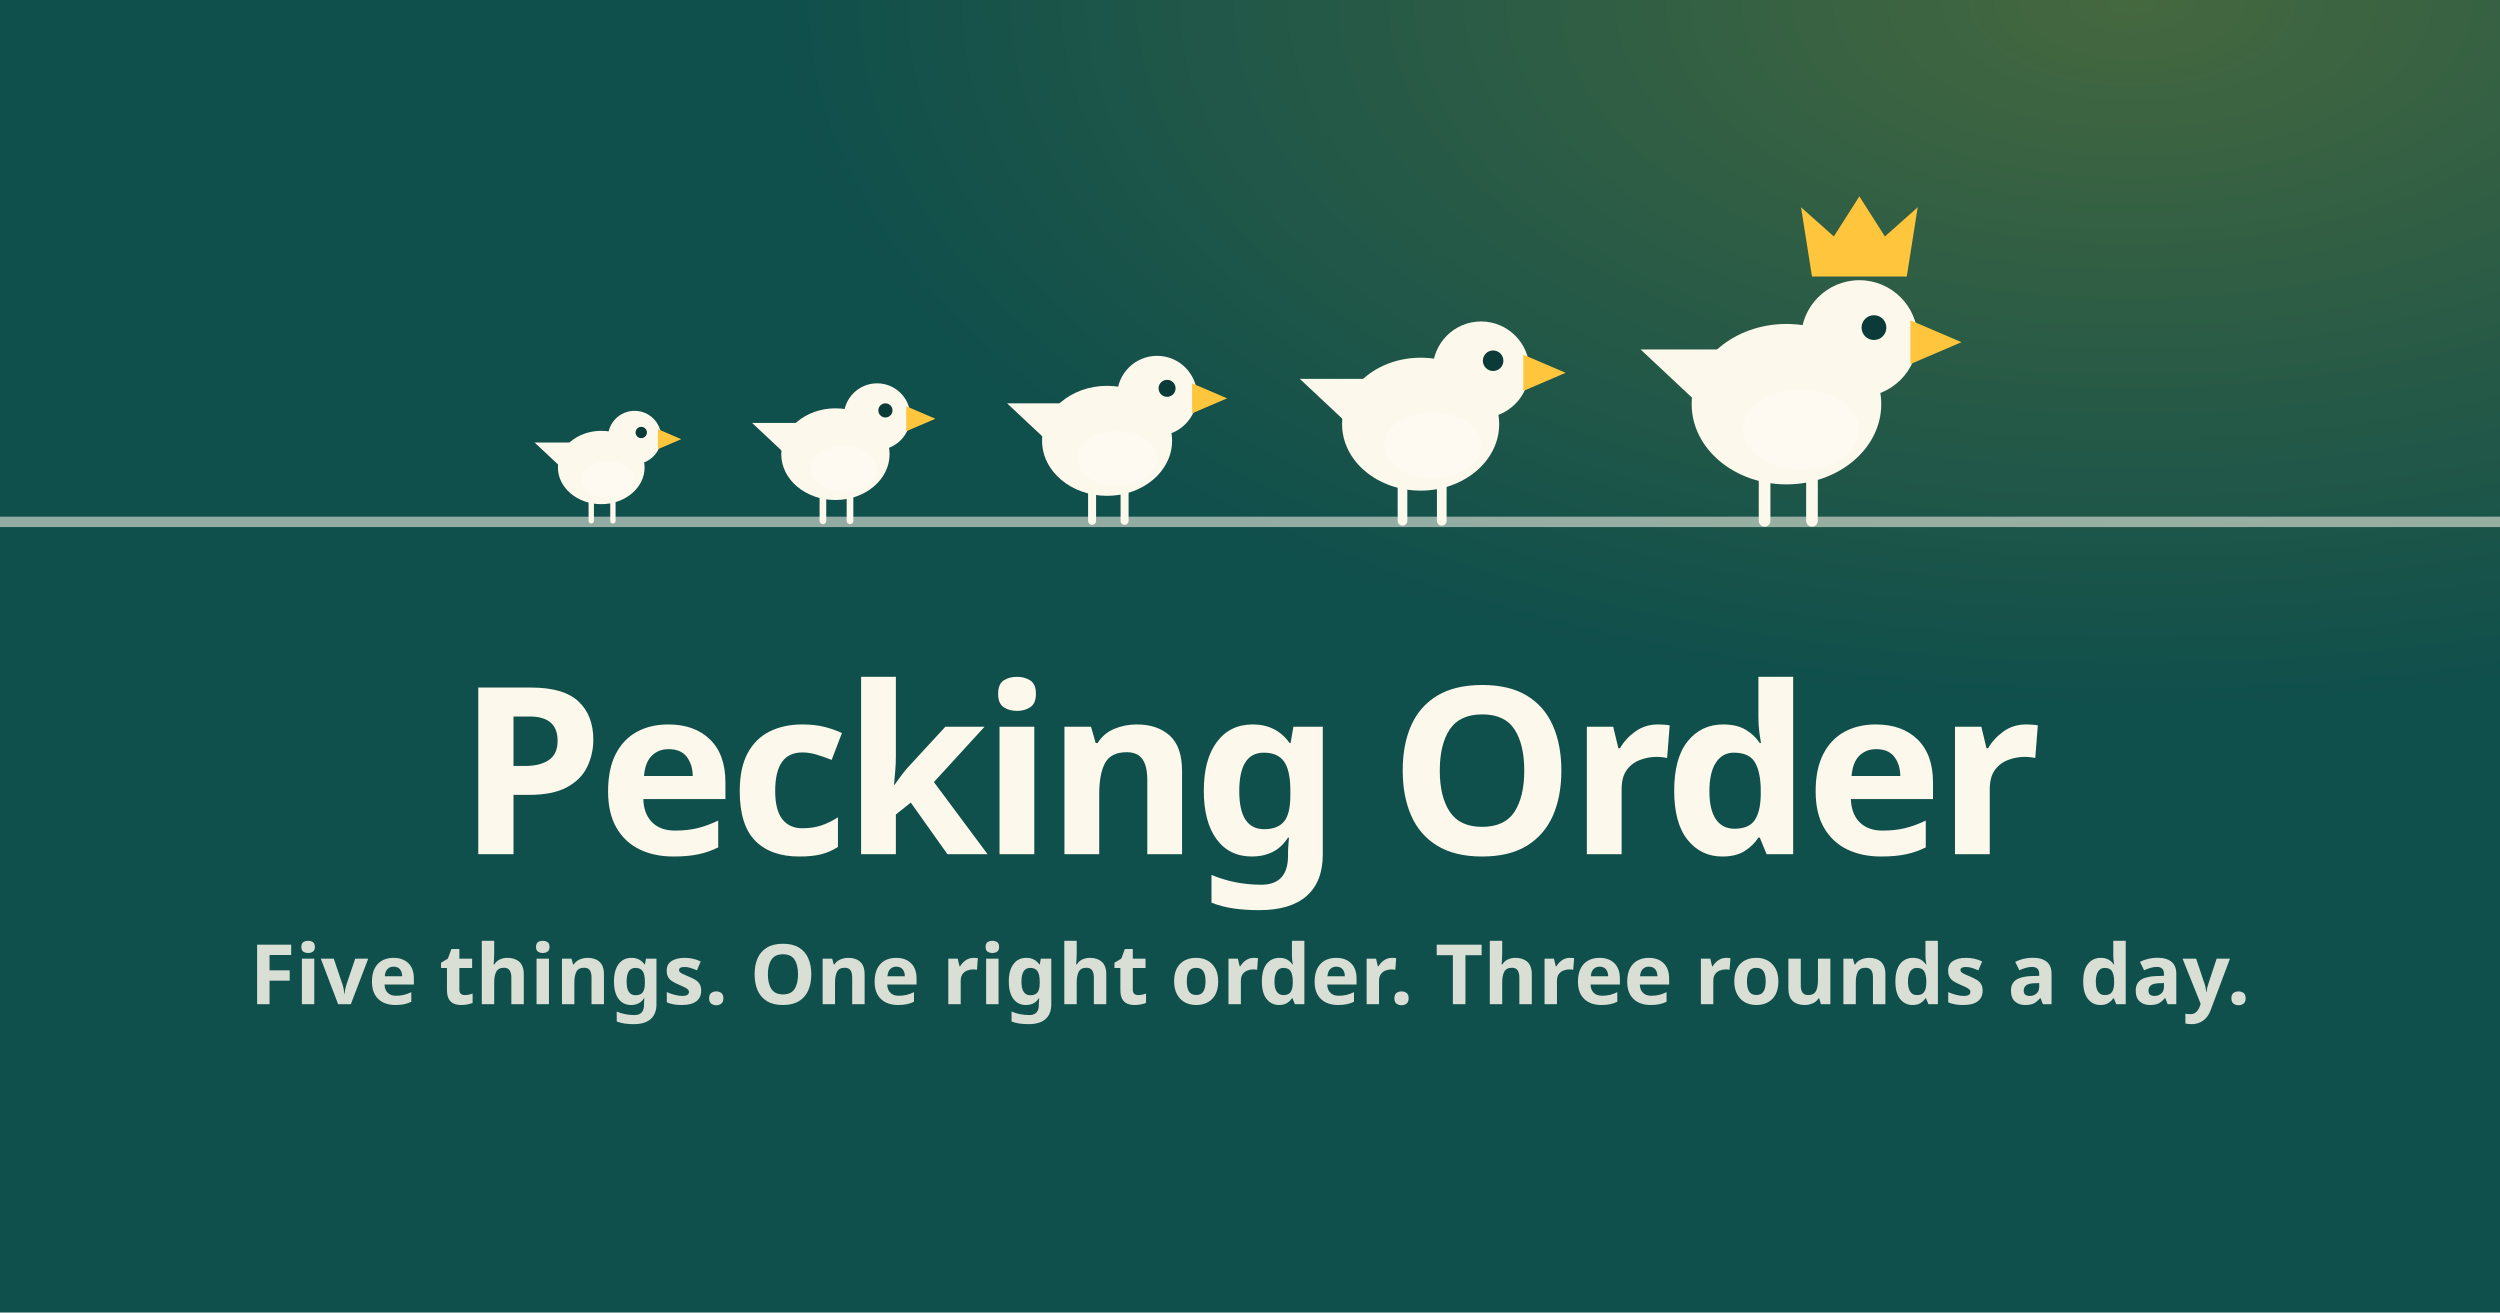
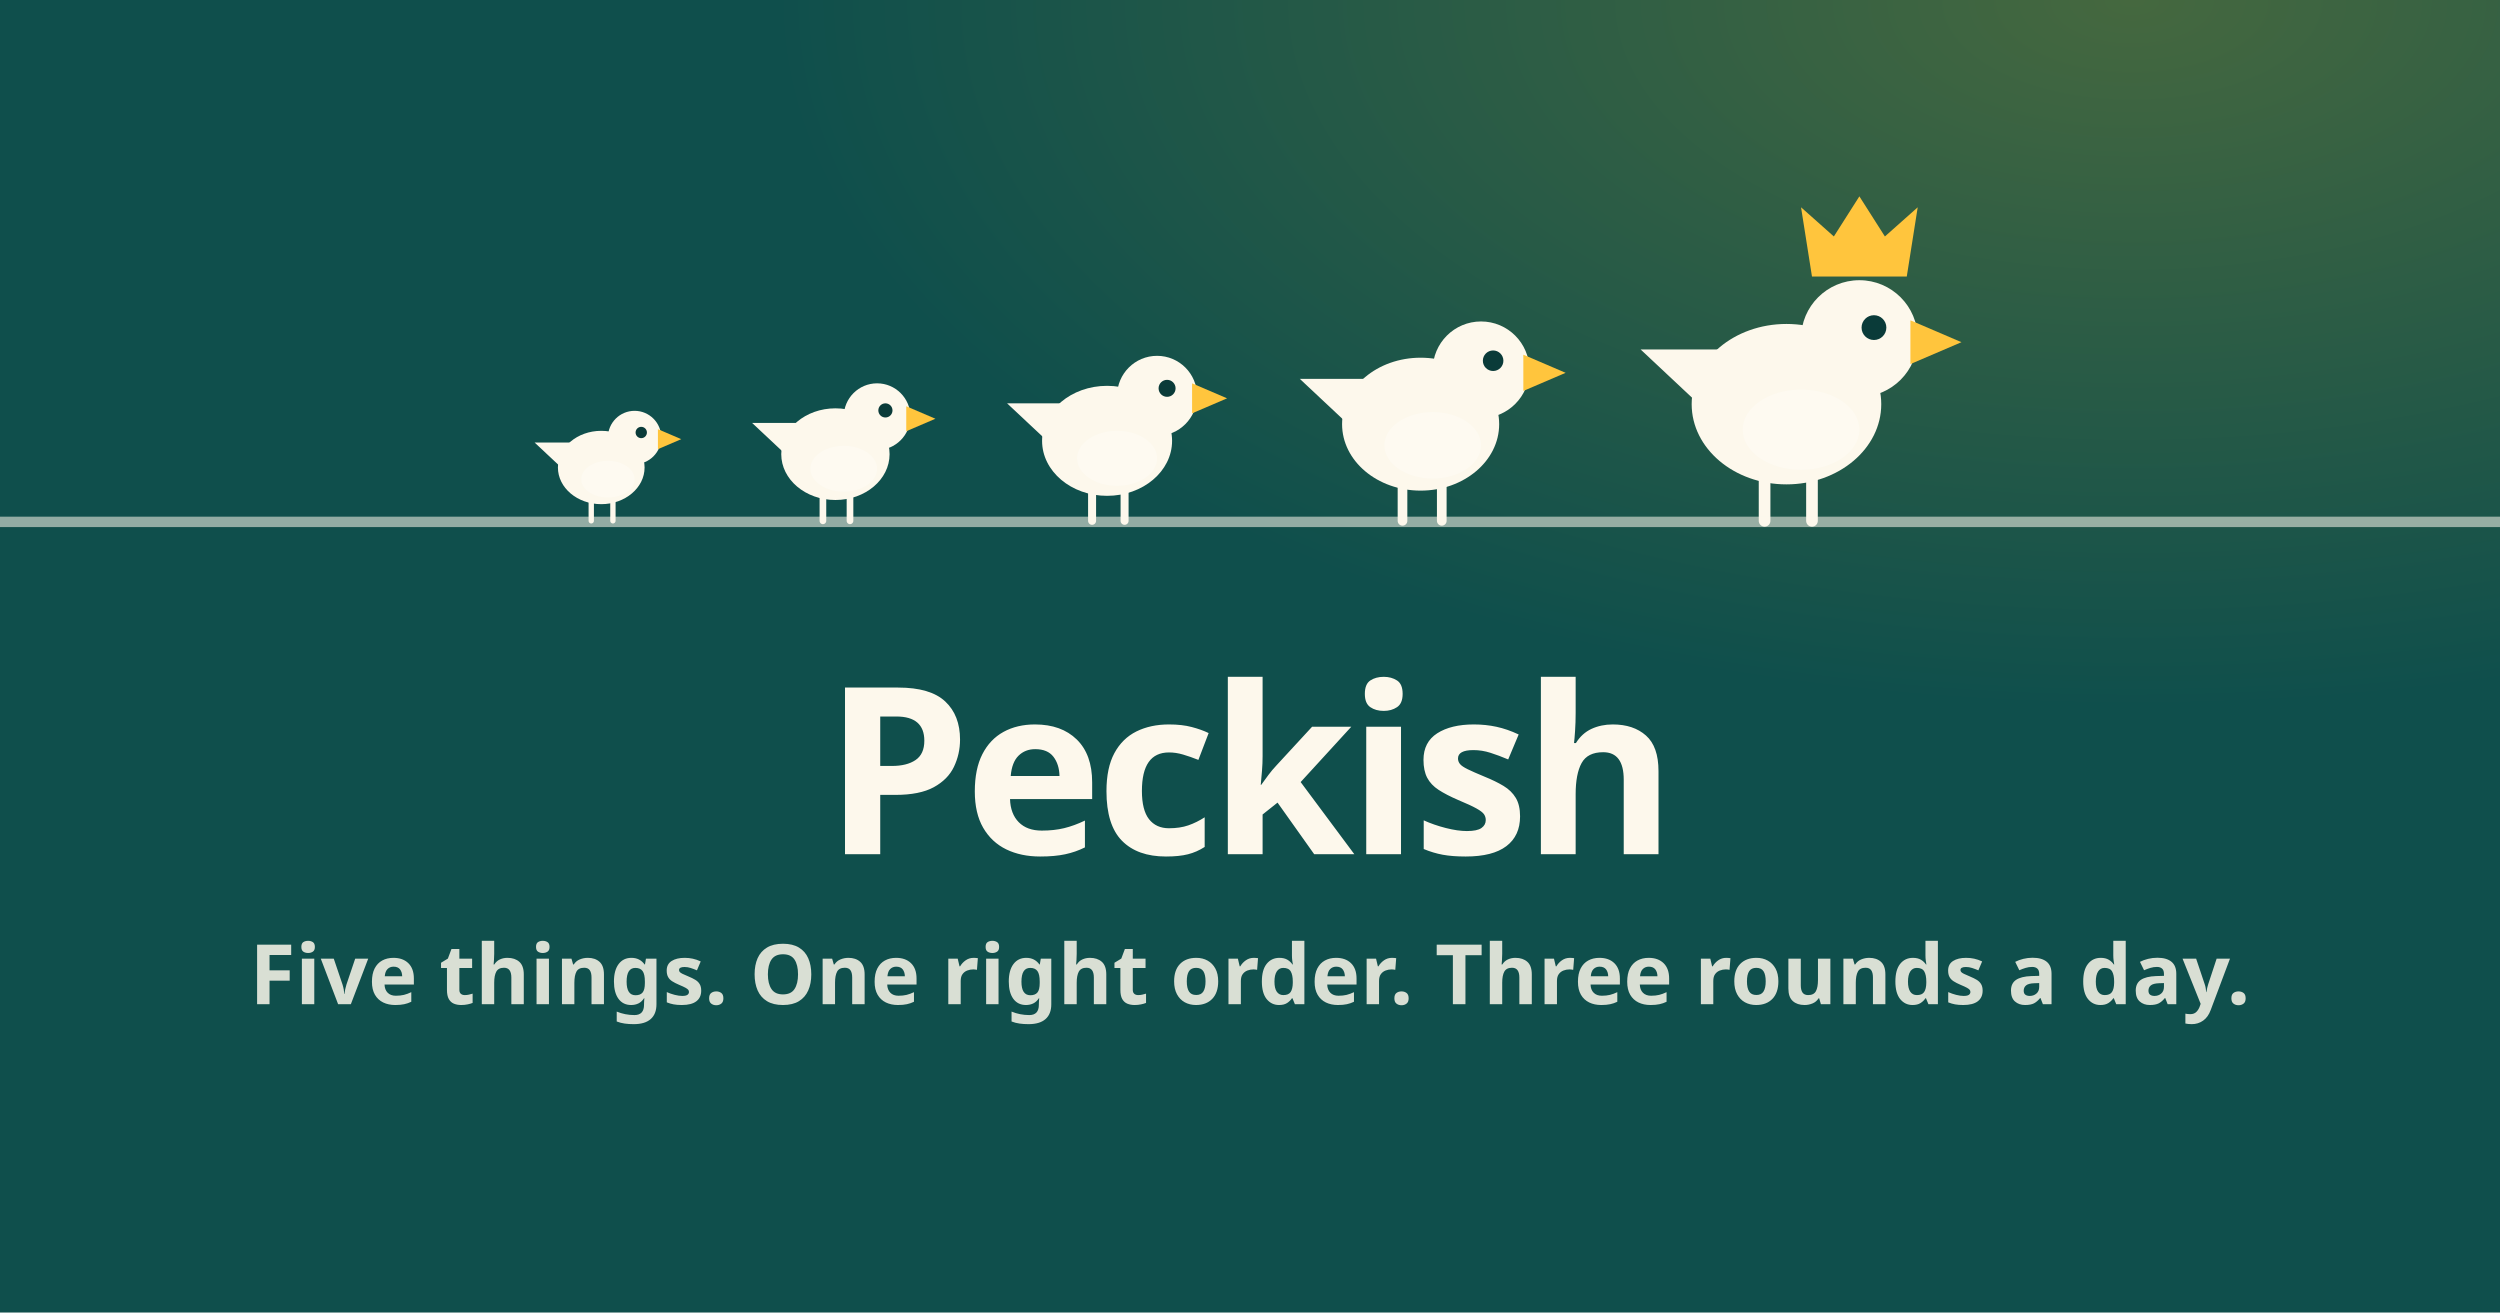
<svg xmlns="http://www.w3.org/2000/svg" xmlns:xlink="http://www.w3.org/1999/xlink" viewBox="0 0 1200 630">
  <defs>
    <radialGradient id="glow" cx="0.85" cy="0" r="0.9">
      <stop offset="0" stop-color="#45683f" />
      <stop offset="0.6" stop-color="#0f4f4c" />
    </radialGradient>
    <g id="bird">
      <g fill="#fdf8ec">
        <path d="M9 22 1 14.5h11z" />
        <ellipse cx="21" cy="22" rx="13" ry="11" />
        <circle cx="31" cy="13" r="8" />
      </g>
      <ellipse cx="23" cy="25.5" rx="8" ry="5.5" fill="#fff" opacity="0.28" />
      <path d="m38 10.5 7 3-7 3z" fill="#ffc53d" />
      <circle cx="33" cy="11.5" r="1.7" fill="#0a3b39" />
      <path d="M18 32v6M24.5 32v6" fill="none" stroke="#fdf8ec" stroke-width="1.6" stroke-linecap="round" />
    </g>
  </defs>
  <rect width="1200" height="630" fill="url(#glow)" />
  <use xlink:href="#bird" transform="translate(255 189.2) scale(1.6)" />
  <use xlink:href="#bird" transform="translate(359 174) scale(2)" />
  <use xlink:href="#bird" transform="translate(481 158.8) scale(2.4)" />
  <use xlink:href="#bird" transform="translate(621 139.8) scale(2.9)" />
  <g transform="translate(784 117) scale(3.5)">
    <path d="M24.5 4.5 23 -5l4.5 4 3.5-5.5 3.5 5.5 4.5-4-1.5 9.5z" fill="#ffc53d" />
    <use xlink:href="#bird" />
  </g>
  <rect y="248" width="1200" height="5" fill="#fdf8ec" opacity="0.55" />
-   <text x="600" y="410" text-anchor="middle" font-family="system-ui,Segoe UI,sans-serif" font-size="112" font-weight="800" letter-spacing="-3" fill="#fdf8ec">Pecking Order</text>
+   <text x="600" y="410" text-anchor="middle" font-family="system-ui,Segoe UI,sans-serif" font-size="112" font-weight="800" letter-spacing="-3" fill="#fdf8ec">Peckish</text>
  <text x="600" y="482" text-anchor="middle" font-family="system-ui,Segoe UI,sans-serif" font-size="40" font-weight="600" fill="#fdf8ec" opacity="0.85">Five things. One right order. Three rounds a day.</text>
</svg>
